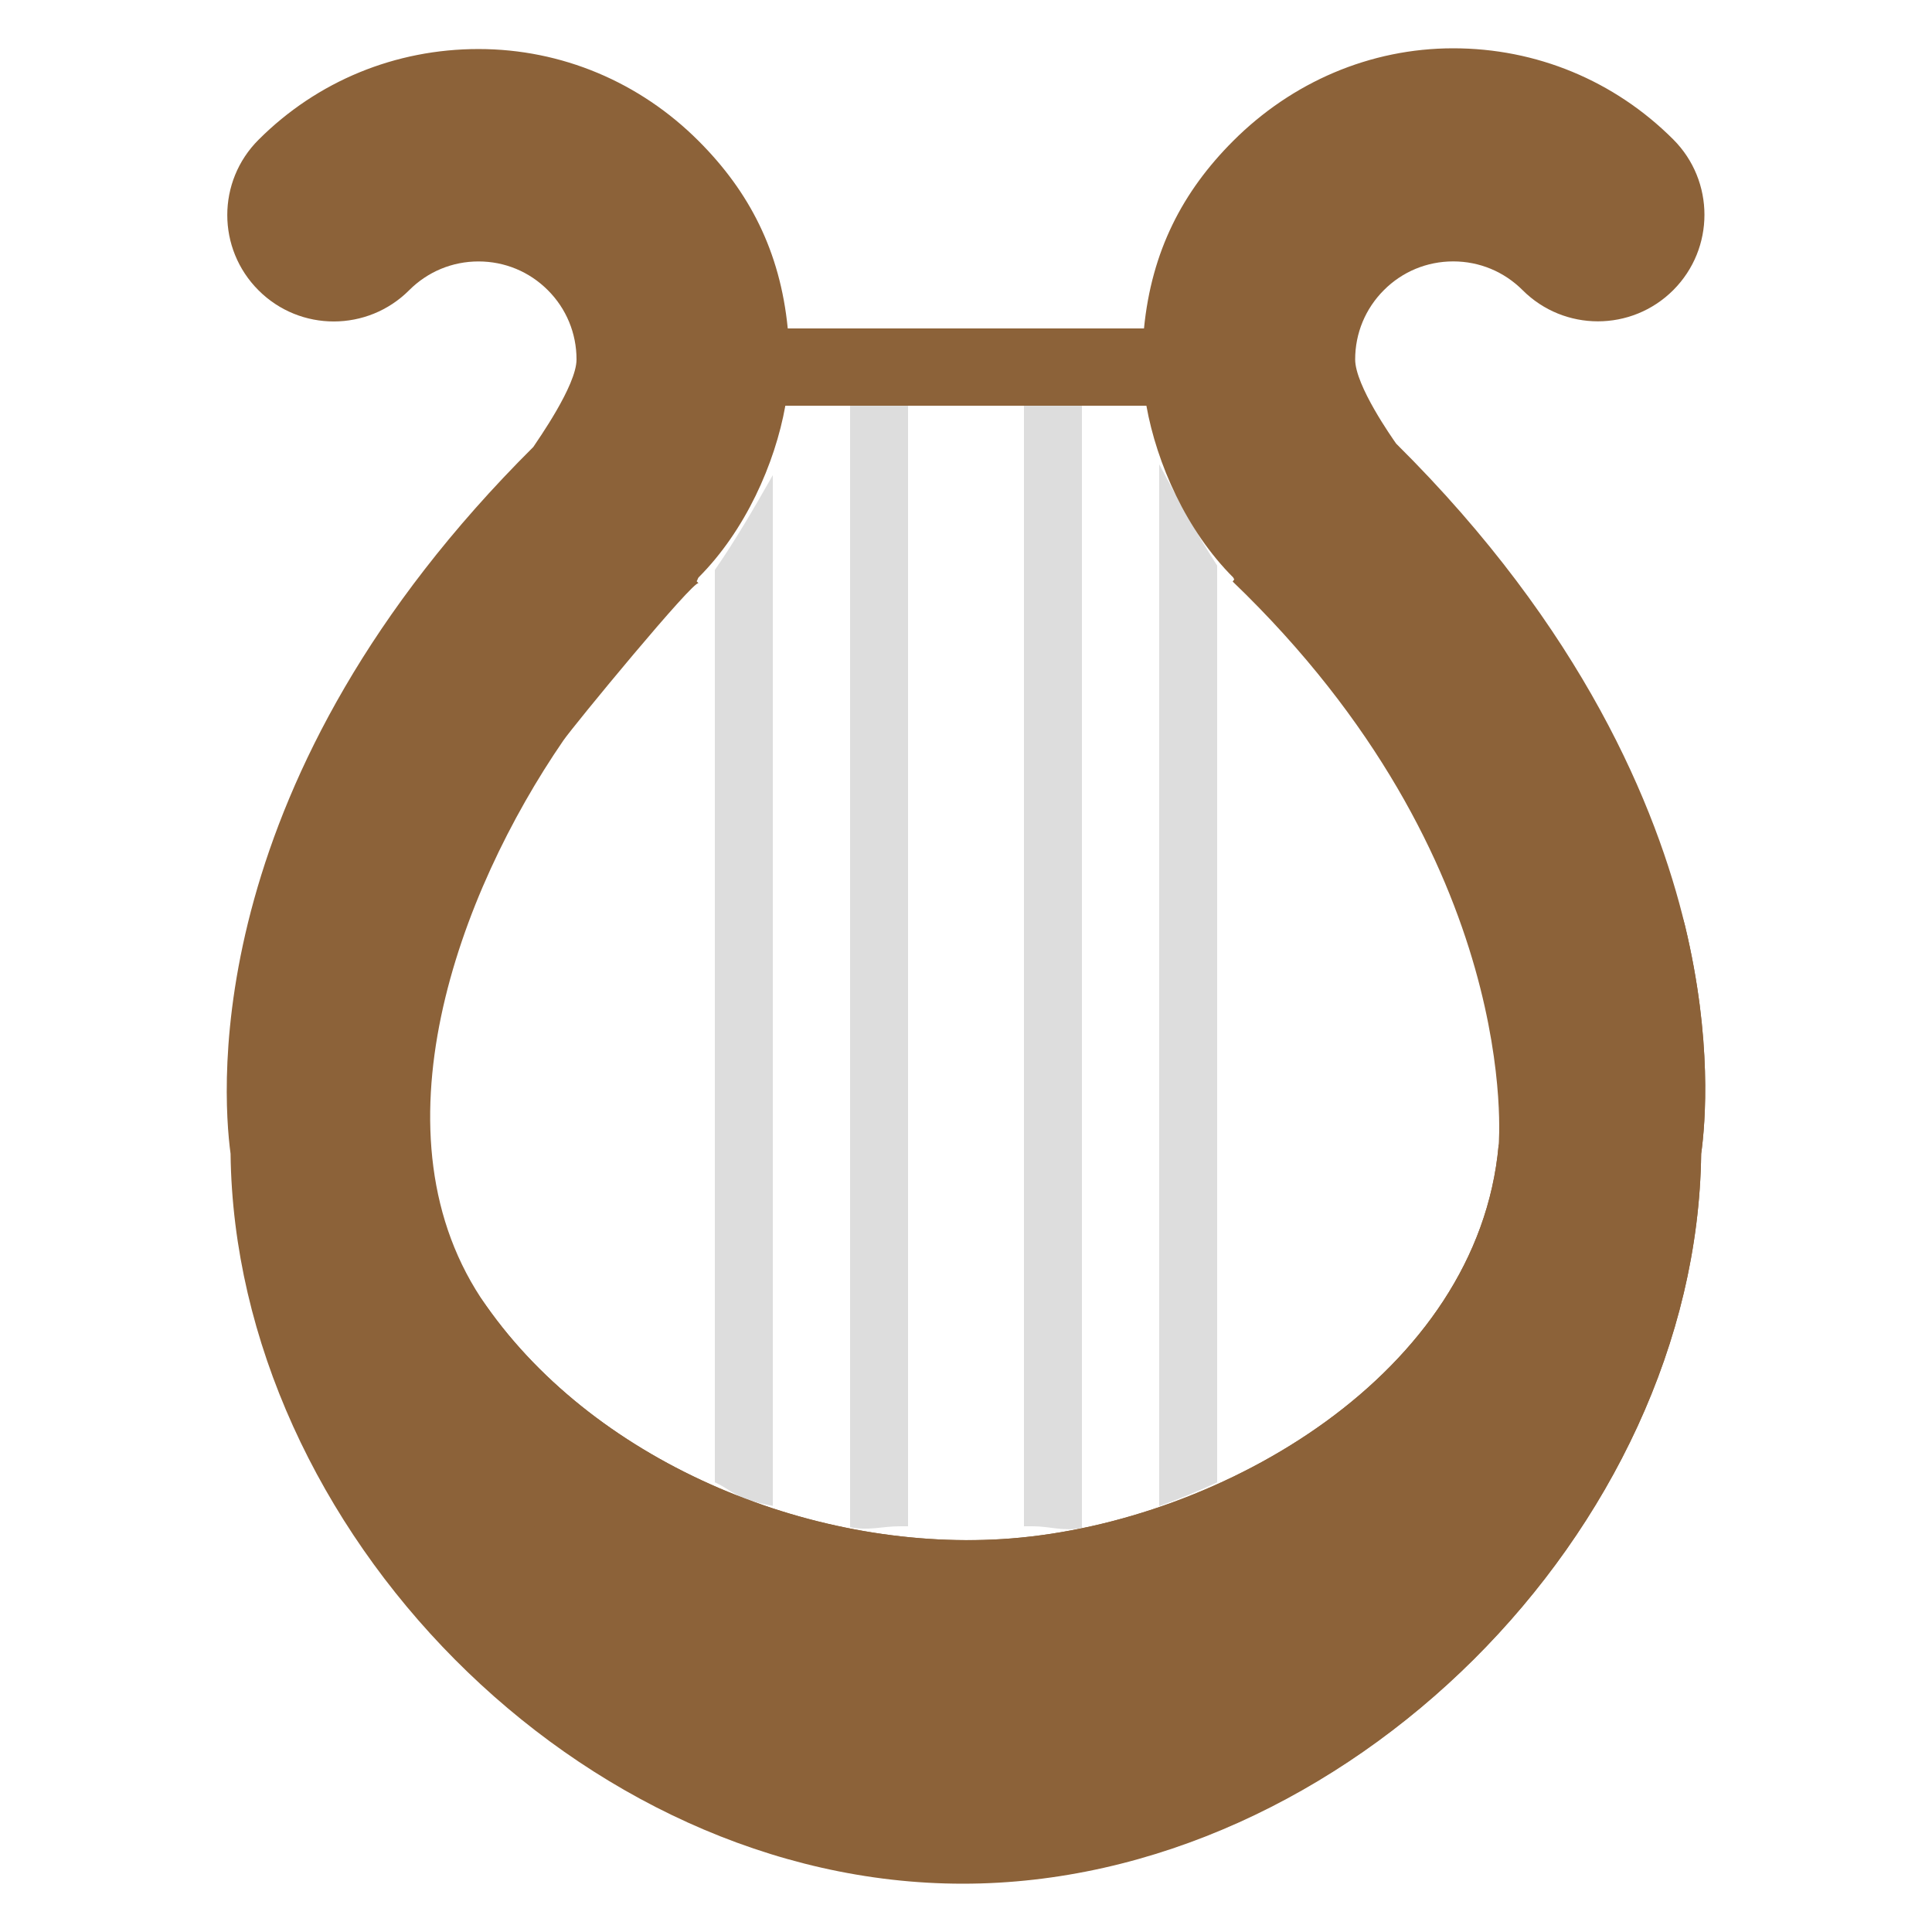
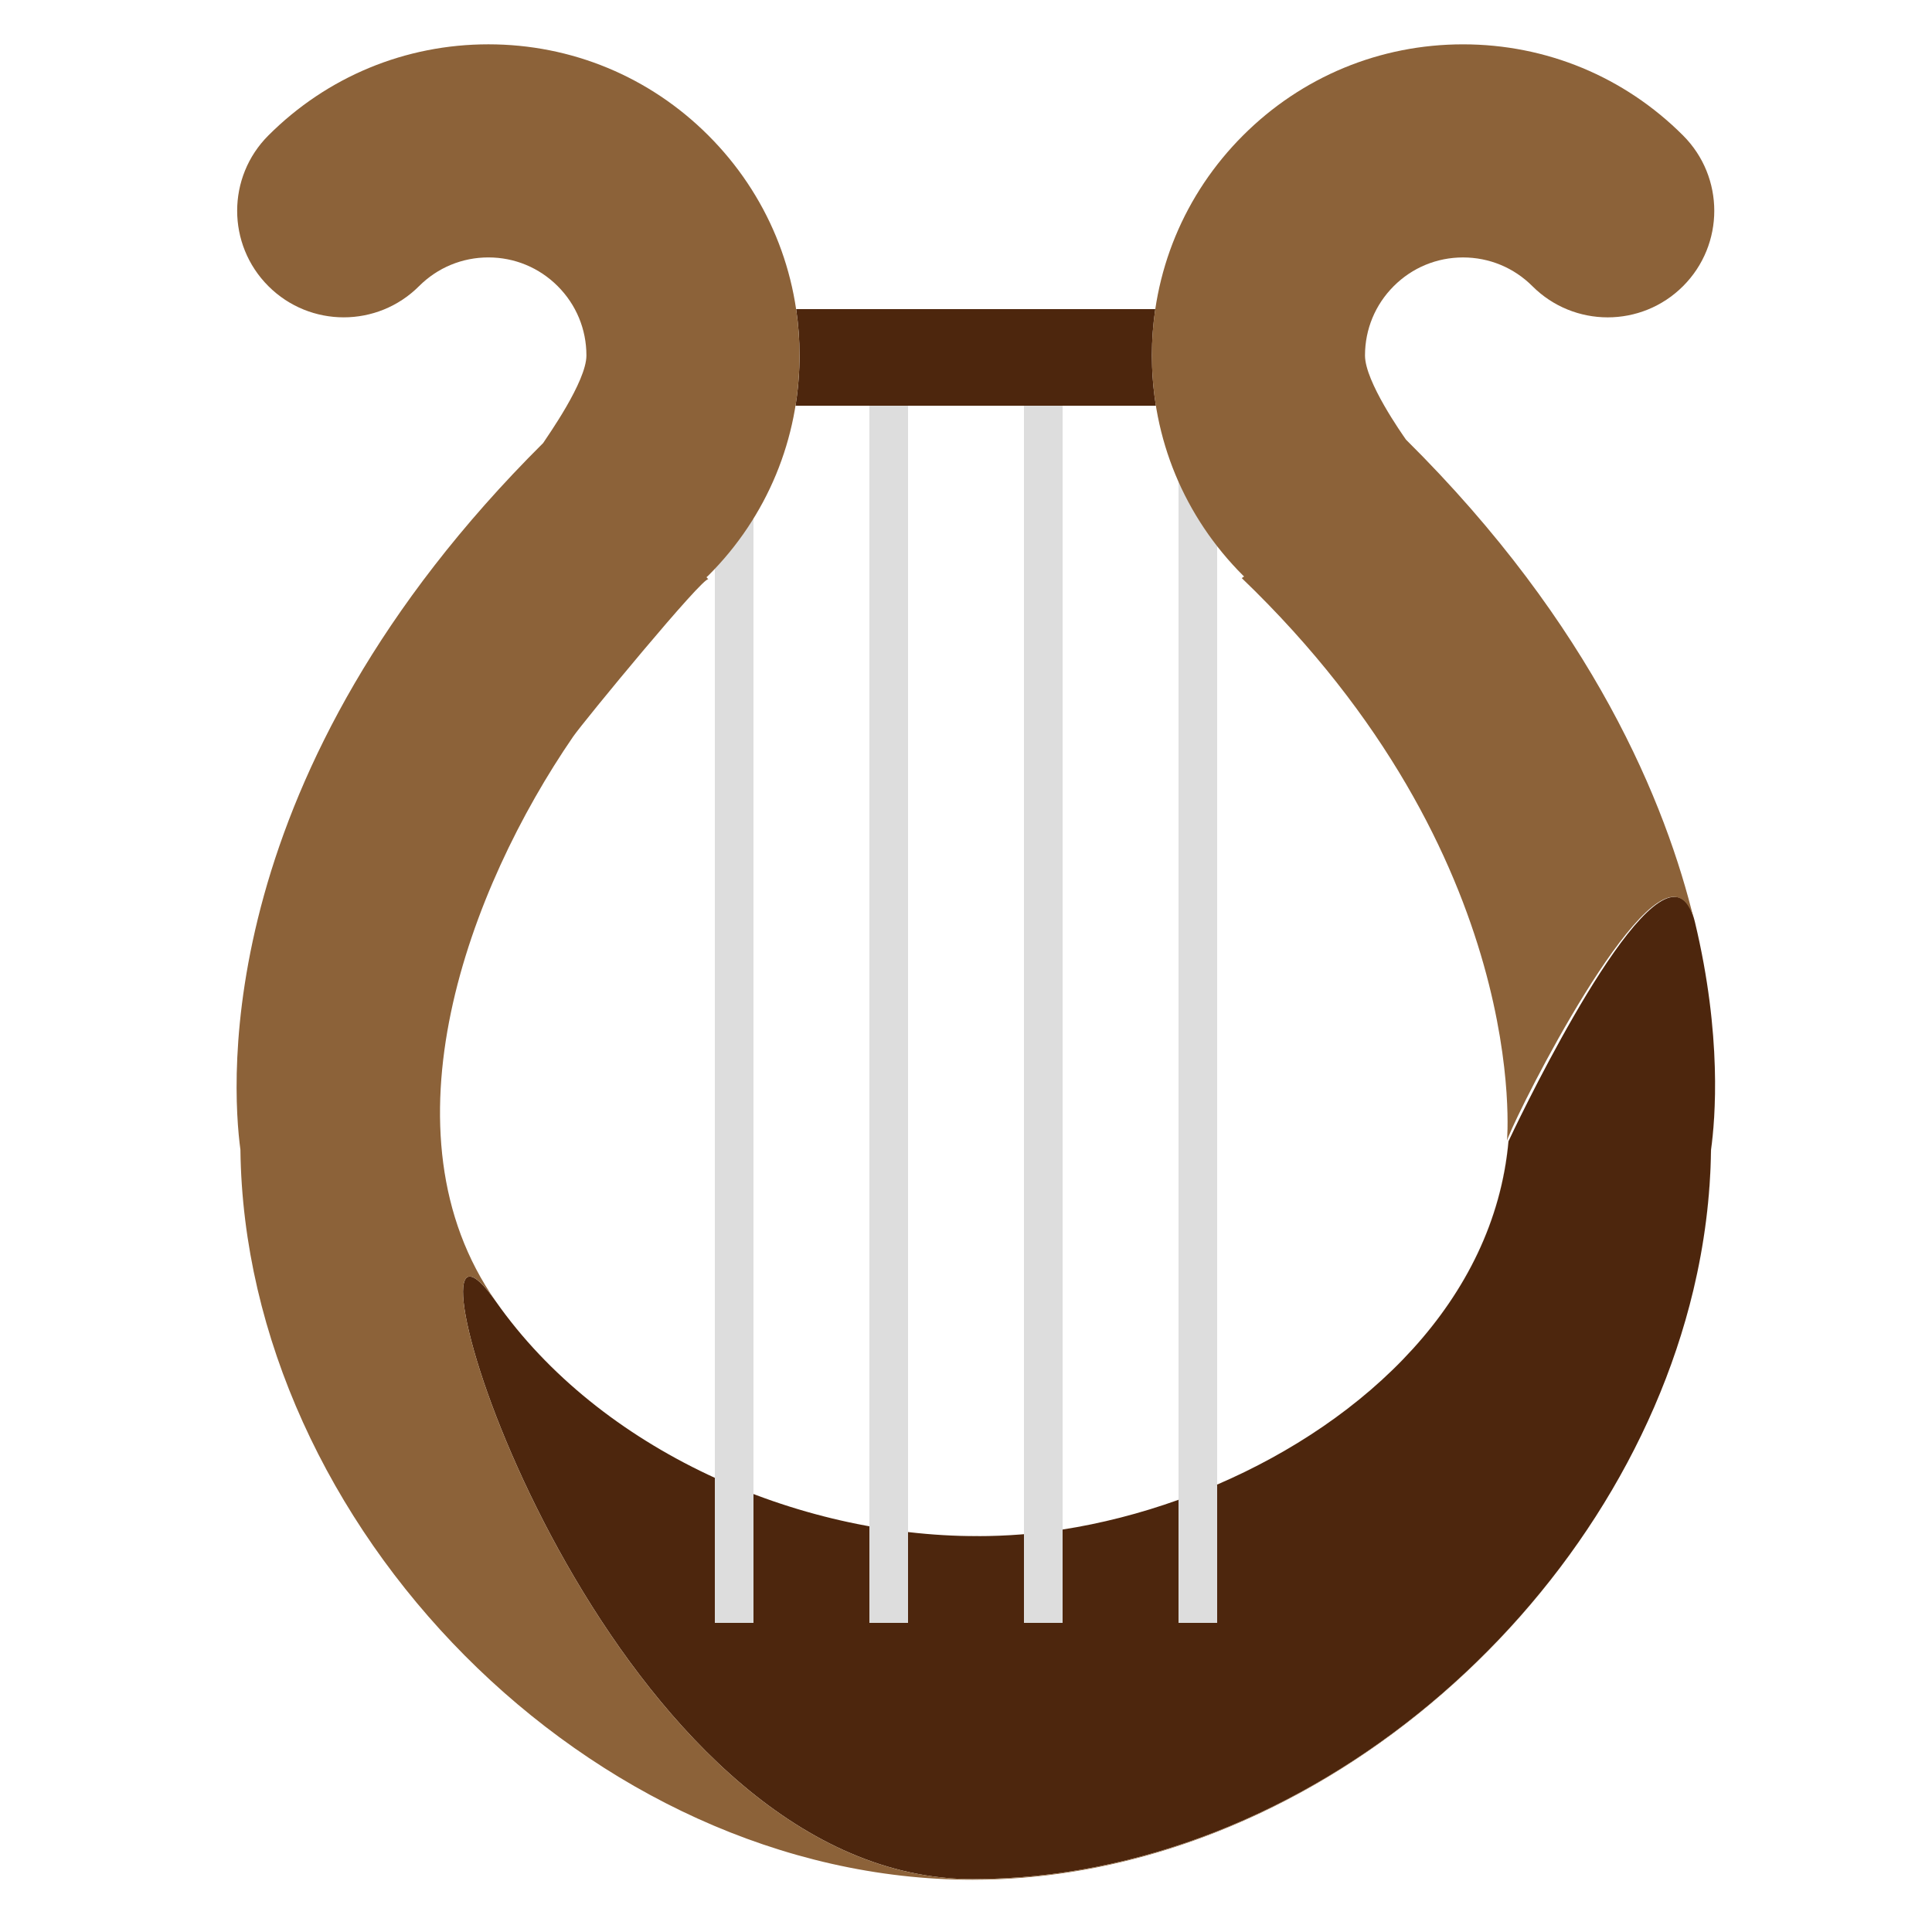
<svg xmlns="http://www.w3.org/2000/svg" version="1.1" id="Layer_1" x="0px" y="0px" width="100px" height="100px" viewBox="0 0 100 100" style="enable-background:new 0 0 100 100;" xml:space="preserve">
  <g>
+     <path style="fill:#4D260D;" d="M59.622,18.4c0-0.811,0.06-1.612,0.177-2.4H41.208c0.117,0.788,0.176,1.589,0.176,2.4   c0,0.201-0.003,0.401-0.011,0.6c-0.025,0.675-0.091,1.342-0.197,2H59.83c-0.106-0.658-0.173-1.325-0.197-2   C59.626,18.801,59.622,18.601,59.622,18.4z" />
+     <path style="fill:#8C6239;" d="M53,79.409c-0.052,0.005-0.103,0.009-0.153,0.013c-0.746,0.059-1.5,0.088-2.259,0.088   c0,0,0,0,0.001,0c0.759,0,1.514-0.029,2.26-0.088C52.899,79.418,52.949,79.414,53,79.409L53,79.409 M61,77.629   c-1.991,0.713-4.018,1.23-6,1.539l0,0C56.982,78.86,59.01,78.342,61,77.629L61,77.629 M78.081,59.067   c-0.003,0.007-0.005,0.011-0.005,0.011C77.33,67.325,70.661,73.54,63,76.841v0.001c7.662-3.301,14.333-9.516,15.08-17.764   C78.08,59.078,78.08,59.074,78.081,59.067 M87.729,47.725L87.729,47.725c1.411,5.881,1.055,10.199,0.831,11.8   c-0.03,2.447-0.346,4.878-0.913,7.256c0.569-2.383,0.887-4.819,0.917-7.272C88.786,57.907,89.14,53.606,87.729,47.725   L87.729,47.725" />
+     <path style="fill:#795531;" d="M55,79.168c-0.673,0.104-1.341,0.186-2,0.241l0,0C53.659,79.354,54.327,79.273,55,79.168L55,79.168" />
+     <path style="fill:#795531;" d="M63,76.841c-0.66,0.284-1.328,0.547-2,0.788v0.001C61.673,77.389,62.339,77.127,63,76.841L63,76.841   " />
+     <path style="fill:#4D260D;" d="M86.672,46.421c-2.629,0-8.402,12.238-8.591,12.646c-0.001,0.007-0.001,0.011-0.001,0.011   C77.333,67.326,70.662,73.541,63,76.842c-0.661,0.285-1.327,0.547-2,0.788c-1.99,0.712-4.018,1.23-6,1.538   c-0.673,0.105-1.341,0.186-2,0.241c-0.051,0.005-0.101,0.009-0.151,0.013c-0.746,0.059-1.501,0.088-2.26,0.088c0,0,0,0-0.001,0   h-0.001c-9.376,0-19.523-4.451-24.921-12.146c-0.625-0.89-1.072-1.29-1.35-1.29c-2.458-0.003,8.253,31.188,26.032,31.188   c17.293,0,33.357-13.983,37.299-30.48c0.567-2.378,0.883-4.809,0.913-7.256c0.224-1.602,0.58-5.919-0.831-11.8l0,0   C87.51,46.811,87.141,46.421,86.672,46.421" />
    <g>
-       <path style="fill:#DDDDDD;" d="M40,77.941V24.594c-1,1.768-2,3.469-3,4.907v47.223C38,77.18,38,77.587,40,77.941z" />
-       <path style="fill:#DDDDDD;" d="M47,21h-3v58.05c1,0.192,1.634-0.05,2.579-0.05H47V21z" />
-       <path style="fill:#DDDDDD;" d="M60,24.032v53.925c1-0.357,2-0.769,3-1.23V29.275C62,27.731,61,25.903,60,24.032z" />
-       <path style="fill:#DDDDDD;" d="M53,79h0.473C54.317,79,55,79.269,56,79.09V21h-3V79z" />
+       <rect x="61" y="21" style="fill:#DDDDDD;" width="2" height="63" />
+       <rect x="53" y="21" style="fill:#DDDDDD;" width="2" height="63" />
+       <rect x="45" y="21" style="fill:#DDDDDD;" width="2" height="63" />
+       <rect x="37" y="21" style="fill:#DDDDDD;" width="2" height="63" />
    </g>
-     <path style="fill:#8C6239;" d="M87.22,47.93c-1.47-6.129-5.27-15.37-14.955-24.968c-0.187-0.269-2.122-3.002-2.122-4.357 c0-1.355,0.529-2.63,1.488-3.589c0.957-0.958,2.23-1.486,3.588-1.486c1.354,0,2.629,0.528,3.588,1.486 c2.153,2.155,5.646,2.155,7.801,0c2.152-2.153,2.152-5.645,0-7.799C83.564,4.174,79.52,2.5,75.219,2.5 c-4.303,0-8.348,1.751-11.389,4.793C61.207,9.915,59.607,13,59.213,17H40.774c-0.394-4-1.994-7.085-4.618-9.707 c-3.041-3.042-7.085-4.755-11.388-4.755c-4.301,0-8.347,1.656-11.387,4.697c-2.156,2.154-2.156,5.637,0,7.791 c2.152,2.154,5.646,2.149,7.798-0.005c0.958-0.959,2.232-1.489,3.588-1.489c1.356,0,2.63,0.527,3.588,1.486 c0.959,0.958,1.486,2.233,1.486,3.588c0,1.354-2.024,4.197-2.237,4.53C10.432,40.22,11.47,56.27,11.934,59.715 C12.166,79.157,30.039,97.5,49.832,97.5c19.791,0,37.976-18.334,38.219-37.77C88.273,58.13,88.631,53.812,87.22,47.93z M77.57,59.282c-1.071,11.834-14.335,19.483-25.231,20.347c-9.96,0.787-21.348-3.742-27.183-12.06 c-6.14-8.753-1.396-21.383,4.004-29.243c0.524-0.763,6.782-8.361,6.997-8.137l-0.099-0.105c0.033-0.03,0.067-0.162,0.099-0.196 C38.575,27.472,40.113,24,40.649,21h18.688c0.538,3,2.073,6.472,4.492,8.888c0.018,0.019,0.038,0.086,0.055,0.103l-0.081,0.11 C78.896,44.596,77.571,59.275,77.57,59.282z" />
-     <path style="fill:#8C6239;" d="M87.22,47.93c-1.47-6.129-9.652,11.346-9.653,11.353c-1.07,11.834-14.335,19.483-25.229,20.347 c-9.963,0.787-21.349-3.742-27.183-12.06c-6.141-8.753,4.892,29.898,24.683,29.898c19.791,0,37.974-18.318,38.215-37.753 C88.276,58.112,88.631,53.812,87.22,47.93z" />
+     <path style="fill:#8C6239;" d="M62.854,76.899c0.048-0.021,0.098-0.037,0.146-0.058c0.04-0.018,0.079-0.037,0.119-0.055   C63.031,76.825,62.942,76.861,62.854,76.899z M60.775,77.704c0.074-0.025,0.15-0.048,0.225-0.074   c0.026-0.01,0.053-0.021,0.079-0.031C60.978,77.635,60.876,77.669,60.775,77.704z M72.774,22.756   c-0.187-0.27-2.122-3.001-2.122-4.356s0.528-2.63,1.487-3.589c0.958-0.958,2.232-1.486,3.587-1.486   c1.355,0,2.631,0.528,3.589,1.486c2.154,2.154,5.646,2.154,7.8,0s2.154-5.646,0-7.799c-3.042-3.042-7.086-4.717-11.389-4.717   c-4.302,0-8.346,1.675-11.388,4.717c-3.041,3.042-4.717,7.086-4.717,11.388s1.676,8.347,4.718,11.388l0.055,0.05l-0.121,0.084   C79.364,44.417,78,59.07,78,59.078c0,0,0-0.004,0-0.011c0-0.408,6.002-12.646,8.631-12.646c0.469,0,0.858,0.389,1.077,1.304   C86.238,41.595,82.46,32.355,72.774,22.756z M53.093,79.398c-0.081,0.007-0.163,0.017-0.244,0.023   c0.051-0.004,0.101-0.008,0.151-0.013C53.03,79.406,53.062,79.4,53.093,79.398z M50.348,97.262   c-17.779,0-28.49-31.19-26.032-31.188c0.278,0,0.726,0.4,1.35,1.29c0.353,0.503,0.729,0.991,1.121,1.467   c-0.392-0.476-0.768-0.964-1.121-1.467c-6.141-8.754-1.396-21.384,4.003-29.242c0.525-0.763,6.783-8.363,6.998-8.138l-0.101-0.105   l0.1-0.091c3.042-3.042,4.717-7.086,4.717-11.388s-1.675-8.346-4.717-11.388S29.582,2.294,25.28,2.294   c-4.302,0-8.347,1.675-11.389,4.717c-2.154,2.154-2.154,5.646,0,7.799c2.154,2.154,5.646,2.154,7.8,0   c0.958-0.958,2.233-1.486,3.588-1.486c1.355,0,2.629,0.528,3.587,1.486c0.959,0.959,1.487,2.233,1.487,3.589   s-2.026,4.198-2.239,4.532C10.943,40.015,11.979,56.064,12.444,59.509C12.676,78.952,30.55,97.295,50.34,97.295   c13.944,0,27.082-9.105,33.717-21.281C77.42,88.176,64.285,97.262,50.348,97.262z M50.587,79.51   C50.588,79.51,50.588,79.51,50.587,79.51c0.055,0,0.107-0.006,0.161-0.006c-0.357,0.002-0.716-0.01-1.075-0.021   C49.978,79.492,50.283,79.51,50.587,79.51L50.587,79.51z M55.089,79.152c-0.036,0.005-0.071,0.013-0.107,0.018   c0.007-0.001,0.013-0.001,0.019-0.002C55.029,79.163,55.06,79.156,55.089,79.152z" />
  </g>
</svg>
